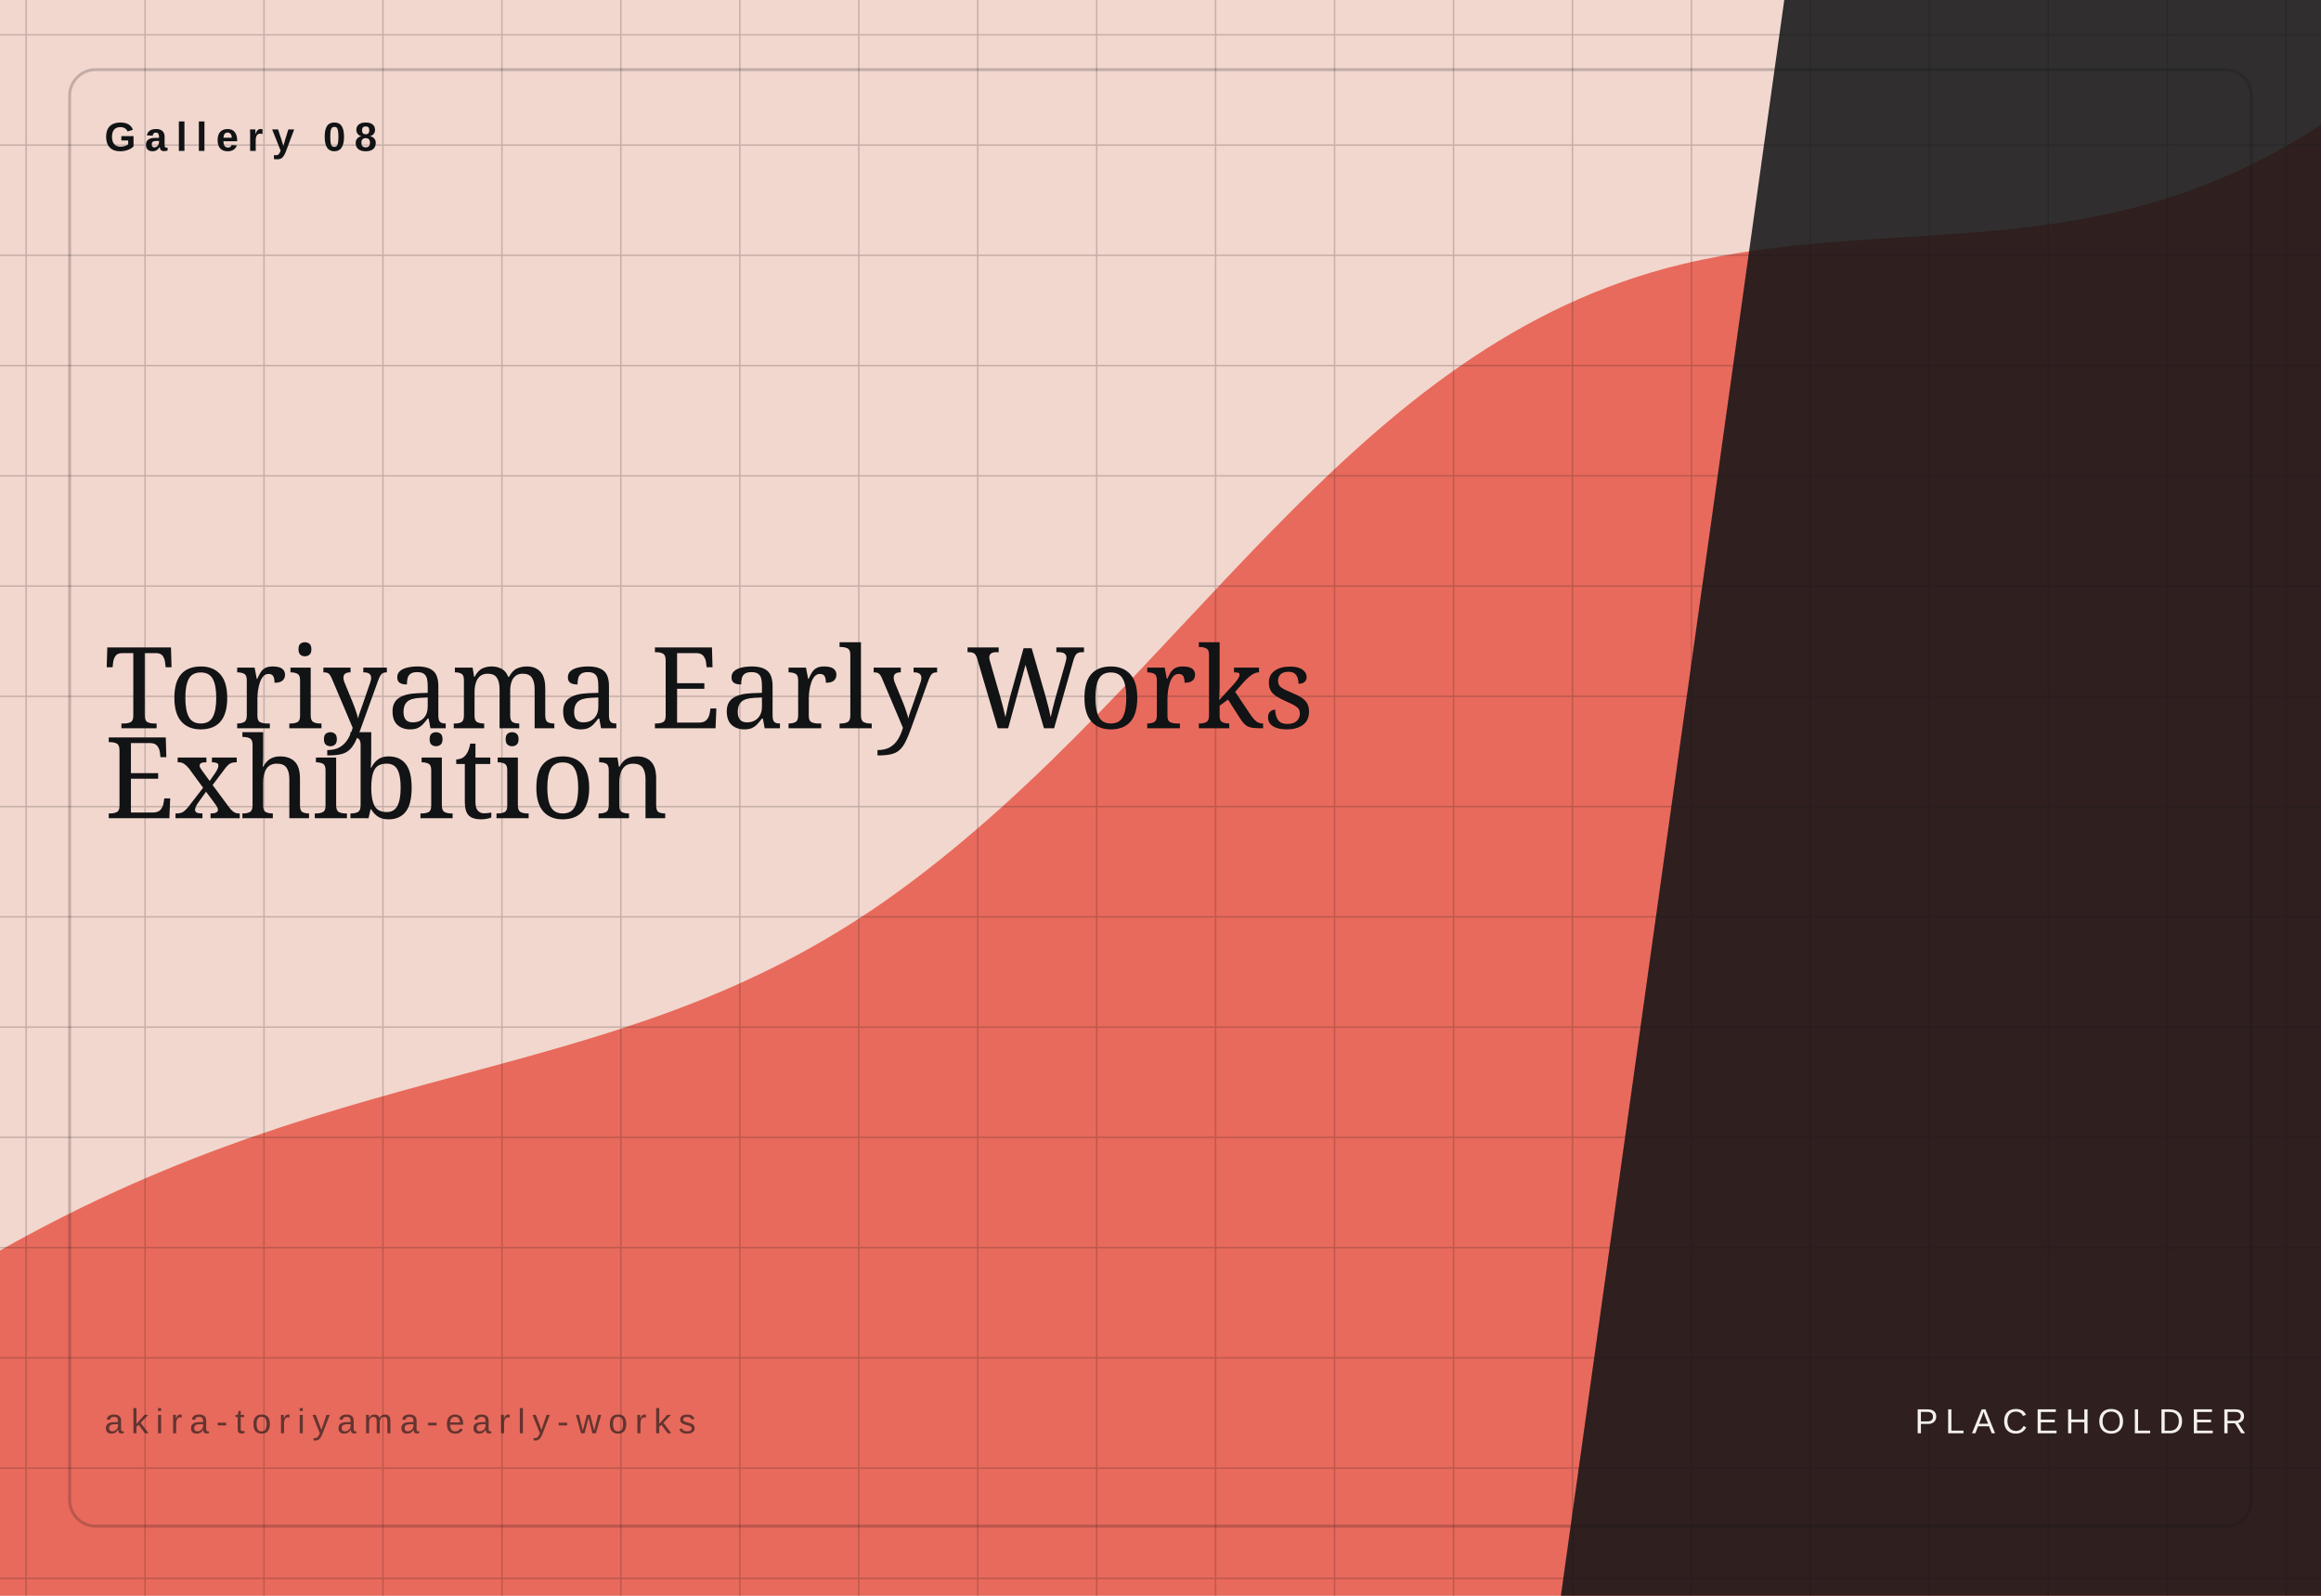
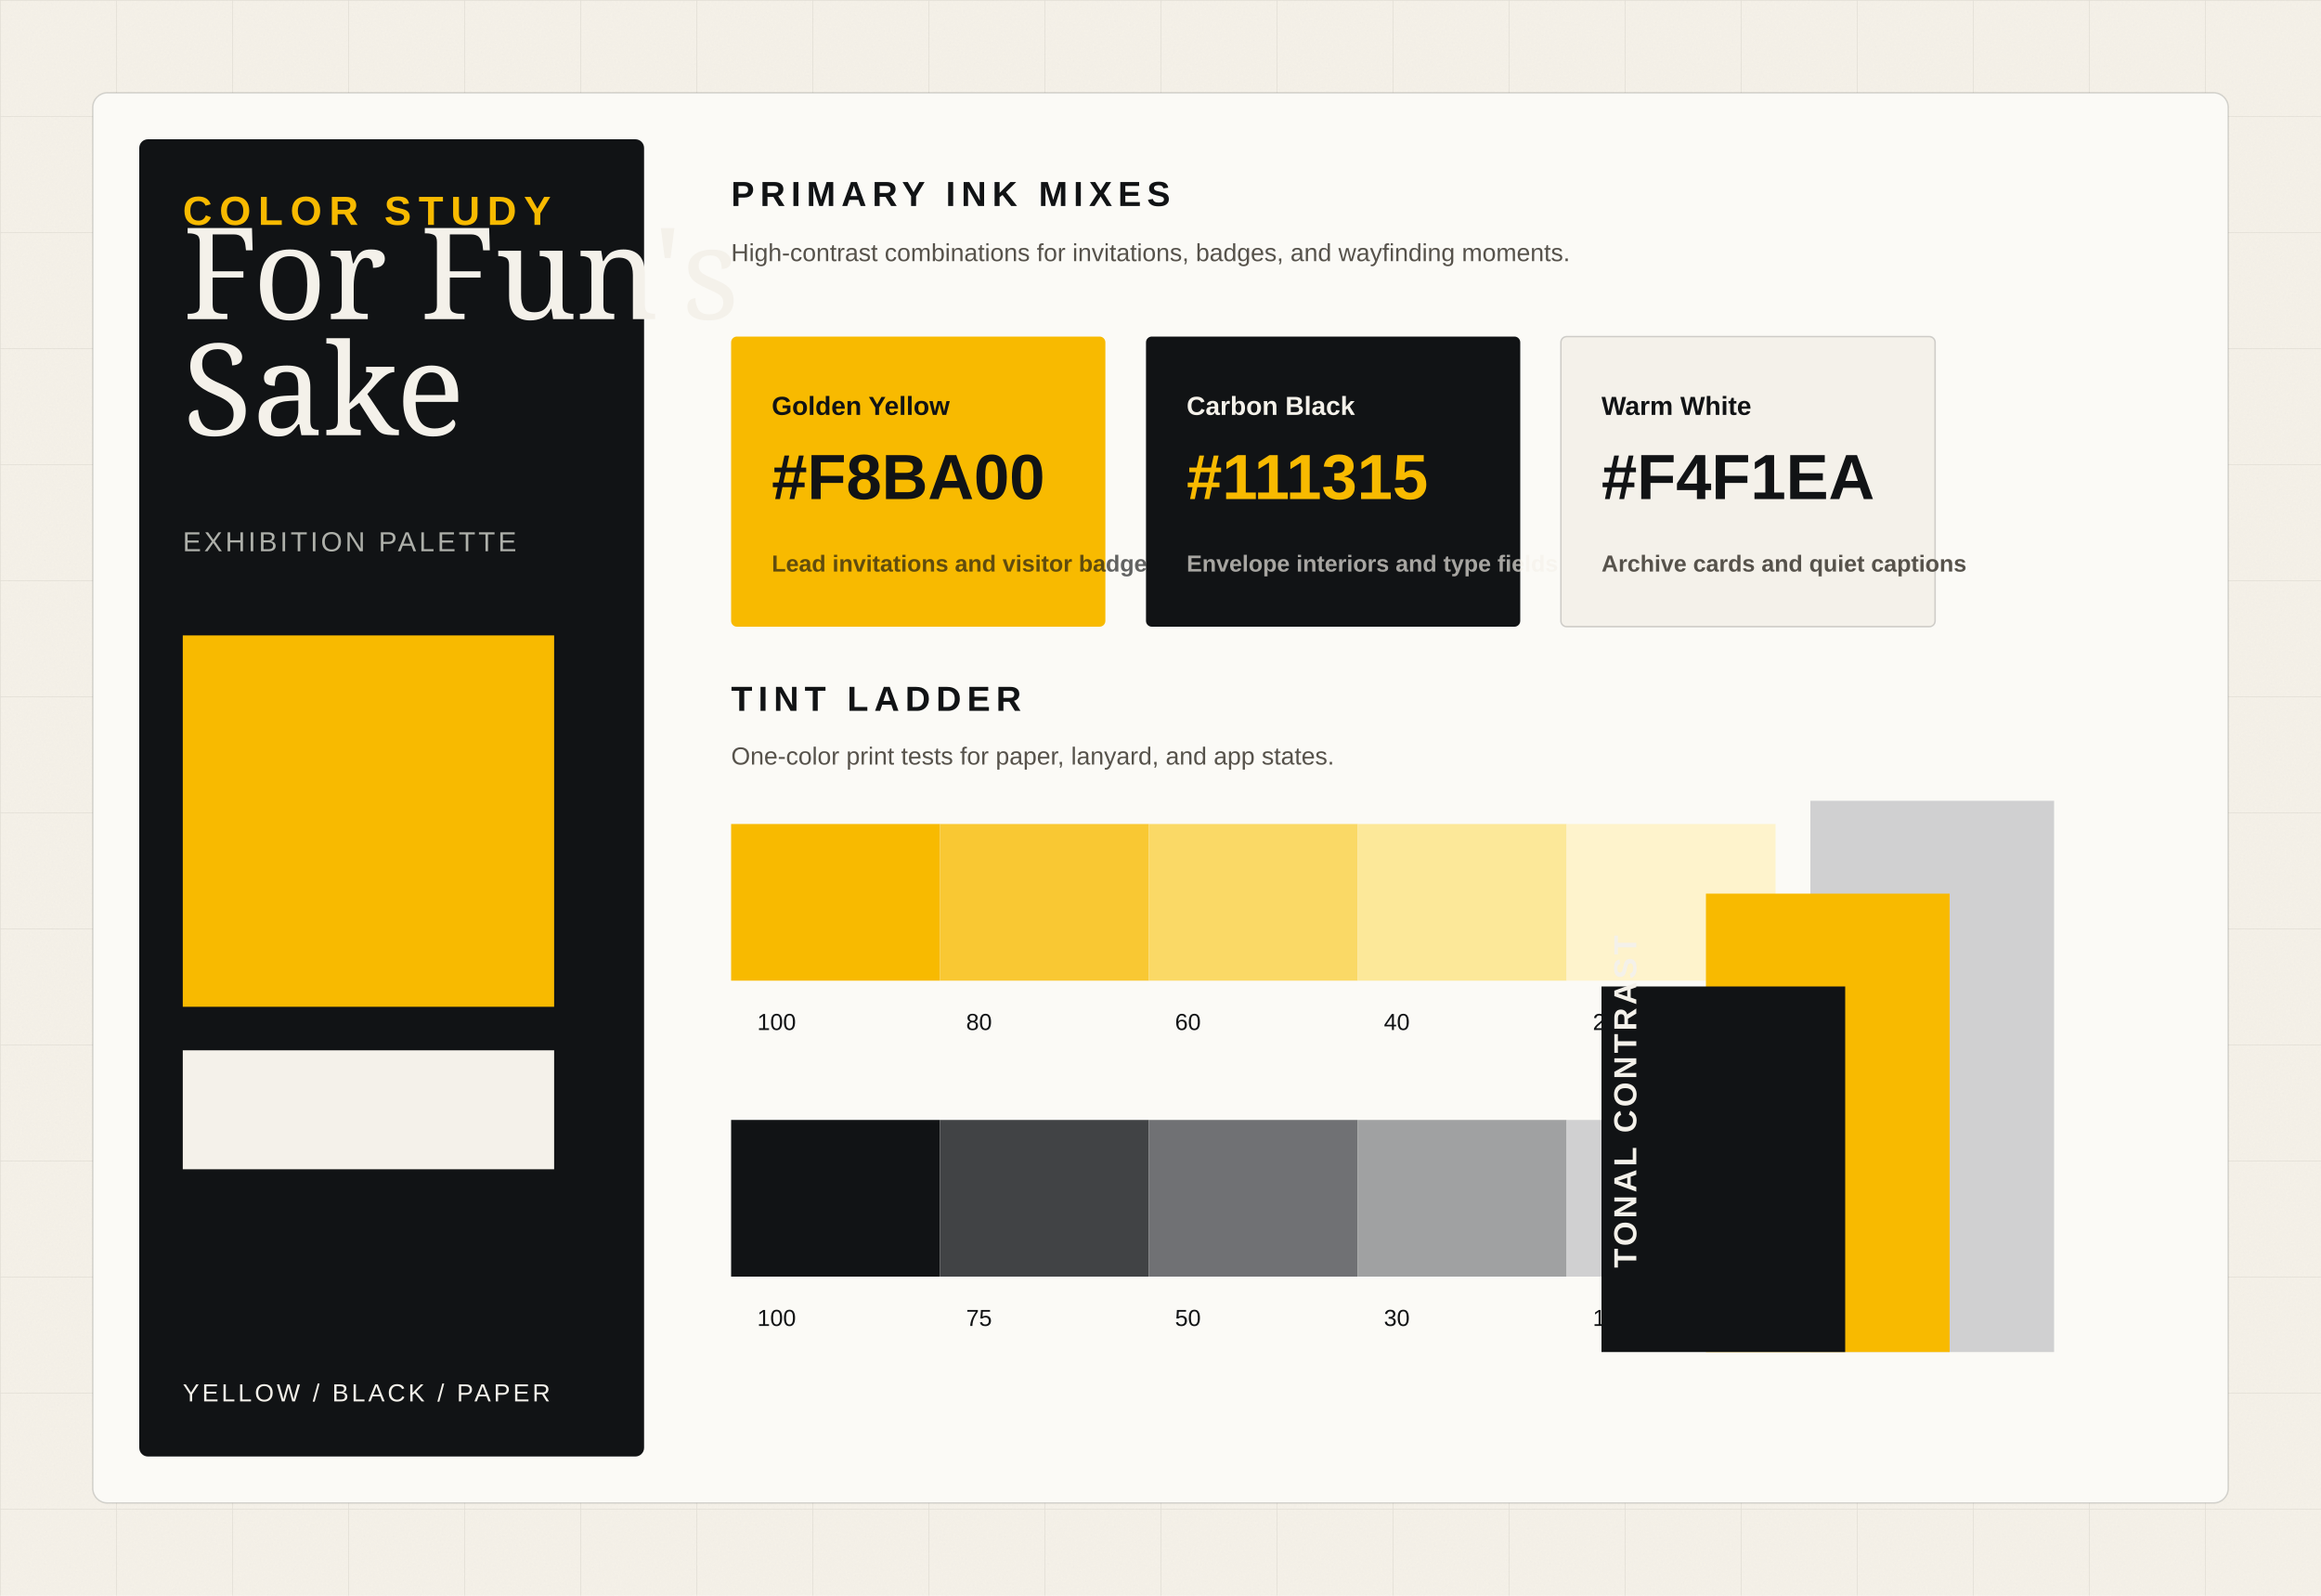
<svg xmlns="http://www.w3.org/2000/svg" width="1600" height="1100" viewBox="0 0 1600 1100" fill="none">
-   <rect width="1600" height="1100" fill="#F4F1EA" />
-   <rect x="0" y="0" width="1600" height="1100" fill="#E64B3C" opacity="0.16" />
-   <path d="M0 862C249 721 431 752 620 614C819 469 930 237 1160 182C1307 147 1447 187 1600 86V1100H0V862Z" fill="#E64B3C" opacity="0.78" />
-   <path d="M1230 0H1600V1100H1076L1230 0Z" fill="#111315" opacity="0.86" />
-   <g opacity="0.2">
-     <path d="M0 24H1600" stroke="#111315" stroke-width="1" />
-     <path d="M0 100H1600" stroke="#111315" stroke-width="1" />
-     <path d="M0 176H1600" stroke="#111315" stroke-width="1" />
-     <path d="M0 252H1600" stroke="#111315" stroke-width="1" />
-     <path d="M0 328H1600" stroke="#111315" stroke-width="1" />
-     <path d="M0 404H1600" stroke="#111315" stroke-width="1" />
-     <path d="M0 480H1600" stroke="#111315" stroke-width="1" />
-     <path d="M0 556H1600" stroke="#111315" stroke-width="1" />
-     <path d="M0 632H1600" stroke="#111315" stroke-width="1" />
-     <path d="M0 708H1600" stroke="#111315" stroke-width="1" />
-     <path d="M0 784H1600" stroke="#111315" stroke-width="1" />
-     <path d="M0 860H1600" stroke="#111315" stroke-width="1" />
-     <path d="M0 936H1600" stroke="#111315" stroke-width="1" />
-     <path d="M0 1012H1600" stroke="#111315" stroke-width="1" />
-     <path d="M0 1088H1600" stroke="#111315" stroke-width="1" />
-     <path d="M0 1164H1600" stroke="#111315" stroke-width="1" />
-     <path d="M18 0V1100" stroke="#111315" stroke-width="1" />
-     <path d="M100 0V1100" stroke="#111315" stroke-width="1" />
-     <path d="M182 0V1100" stroke="#111315" stroke-width="1" />
-     <path d="M264 0V1100" stroke="#111315" stroke-width="1" />
-     <path d="M346 0V1100" stroke="#111315" stroke-width="1" />
-     <path d="M428 0V1100" stroke="#111315" stroke-width="1" />
-     <path d="M510 0V1100" stroke="#111315" stroke-width="1" />
-     <path d="M592 0V1100" stroke="#111315" stroke-width="1" />
-     <path d="M674 0V1100" stroke="#111315" stroke-width="1" />
-     <path d="M756 0V1100" stroke="#111315" stroke-width="1" />
-     <path d="M838 0V1100" stroke="#111315" stroke-width="1" />
-     <path d="M920 0V1100" stroke="#111315" stroke-width="1" />
-     <path d="M1002 0V1100" stroke="#111315" stroke-width="1" />
-     <path d="M1084 0V1100" stroke="#111315" stroke-width="1" />
-     <path d="M1166 0V1100" stroke="#111315" stroke-width="1" />
-     <path d="M1248 0V1100" stroke="#111315" stroke-width="1" />
-     <path d="M1330 0V1100" stroke="#111315" stroke-width="1" />
-     <path d="M1412 0V1100" stroke="#111315" stroke-width="1" />
-     <path d="M1494 0V1100" stroke="#111315" stroke-width="1" />
-     <path d="M1576 0V1100" stroke="#111315" stroke-width="1" />
+   <defs>
+     <filter id="paperNoise" x="0" y="0" width="1600" height="1100" filterUnits="userSpaceOnUse">
+       <feTurbulence type="fractalNoise" baseFrequency="0.74" numOctaves="2" seed="18" />
+       <feColorMatrix type="saturate" values="0" />
+       <feComponentTransfer>
+         <feFuncA type="table" tableValues="0 0.045" />
+       </feComponentTransfer>
+     </filter>
+     <pattern id="grid" width="80" height="80" patternUnits="userSpaceOnUse">
+       <path d="M80 0H0V80" stroke="#111315" stroke-opacity="0.08" stroke-width="1" />
+     </pattern>
+   </defs>
+   <rect width="1600" height="1100" fill="#F5F1E8" />
+   <rect width="1600" height="1100" fill="url(#grid)" />
+   <rect width="1600" height="1100" filter="url(#paperNoise)" />
+   <rect x="64" y="64" width="1472" height="972" rx="10" fill="#FBFAF6" stroke="#111315" stroke-opacity="0.16" />
+   <rect x="96" y="96" width="348" height="908" rx="6" fill="#111315" />
+   <text x="126" y="155" fill="#F8BA00" font-family="Arial, sans-serif" font-size="28" font-weight="700" letter-spacing="5">COLOR STUDY</text>
+   <text x="126" y="220" fill="#F4F1EA" font-family="Georgia, serif" font-size="88">For Fun's</text>
+   <text x="126" y="300" fill="#F4F1EA" font-family="Georgia, serif" font-size="88">Sake</text>
+   <text x="126" y="380" fill="#AEB0AA" font-family="Arial, sans-serif" font-size="19" letter-spacing="2">EXHIBITION PALETTE</text>
+   <rect x="126" y="438" width="256" height="256" fill="#F8BA00" />
+   <rect x="126" y="724" width="256" height="82" fill="#F4F1EA" />
+   <rect x="126" y="830" width="256" height="82" fill="#111315" />
+   <text x="126" y="966" fill="#F4F1EA" font-family="Arial, sans-serif" font-size="17" letter-spacing="2">YELLOW / BLACK / PAPER</text>
+   <g font-family="Arial, sans-serif">
+     <text x="504" y="142" fill="#111315" font-size="24" font-weight="700" letter-spacing="4">PRIMARY INK MIXES</text>
+     <text x="504" y="180" fill="#56524B" font-size="17">High-contrast combinations for invitations, badges, and wayfinding moments.</text>
  </g>
-   <rect x="48" y="48" width="1504" height="1004" rx="18" stroke="#111315" stroke-width="2" opacity="0.22" />
-   <text x="72" y="104" fill="#111315" font-family="Arial, sans-serif" font-size="28" font-weight="700" letter-spacing="6">Gallery 08</text>
-   <text x="72" y="502" fill="#111315" font-family="Georgia, serif" font-size="78" font-weight="400">
-     <tspan x="72" dy="0">Toriyama Early Works</tspan>
-     <tspan x="72" dy="62">Exhibition</tspan>
-   </text>
-   <text x="72" y="988" fill="#111315" font-family="Arial, sans-serif" font-size="24" letter-spacing="5" opacity="0.62">akira-toriyama-early-works</text>
-   <text x="1320" y="988" fill="#F4F1EA" font-family="Arial, sans-serif" font-size="24" letter-spacing="5">PLACEHOLDER</text>
+   <g font-family="Arial, sans-serif" font-size="18" font-weight="700">
+     <rect x="504" y="232" width="258" height="200" rx="4" fill="#F8BA00" />
+     <text x="532" y="286" fill="#111315">Golden Yellow</text>
+     <text x="532" y="344" fill="#111315" font-size="44">#F8BA00</text>
+     <text x="532" y="394" fill="#111315" font-size="16" opacity="0.66">Lead invitations and visitor badges</text>
+     <rect x="790" y="232" width="258" height="200" rx="4" fill="#111315" />
+     <text x="818" y="286" fill="#F4F1EA">Carbon Black</text>
+     <text x="818" y="344" fill="#F8BA00" font-size="44">#111315</text>
+     <text x="818" y="394" fill="#F4F1EA" font-size="16" opacity="0.66">Envelope interiors and type fields</text>
+     <rect x="1076" y="232" width="258" height="200" rx="4" fill="#F4F1EA" stroke="#111315" stroke-opacity="0.18" />
+     <text x="1104" y="286" fill="#111315">Warm White</text>
+     <text x="1104" y="344" fill="#111315" font-size="44">#F4F1EA</text>
+     <text x="1104" y="394" fill="#56524B" font-size="16">Archive cards and quiet captions</text>
+   </g>
+   <g transform="translate(504 490)" font-family="Arial, sans-serif">
+     <text x="0" y="0" fill="#111315" font-size="24" font-weight="700" letter-spacing="4">TINT LADDER</text>
+     <text x="0" y="37" fill="#56524B" font-size="17">One-color print tests for paper, lanyard, and app states.</text>
+     <g transform="translate(0 78)">
+       <rect width="144" height="108" fill="#F8BA00" />
+       <rect x="144" width="144" height="108" fill="#F9C833" />
+       <rect x="288" width="144" height="108" fill="#FAD966" />
+       <rect x="432" width="144" height="108" fill="#FCE899" />
+       <rect x="576" width="144" height="108" fill="#FEF3CC" />
+       <text x="18" y="142" fill="#111315" font-size="16">100</text>
+       <text x="162" y="142" fill="#111315" font-size="16">80</text>
+       <text x="306" y="142" fill="#111315" font-size="16">60</text>
+       <text x="450" y="142" fill="#111315" font-size="16">40</text>
+       <text x="594" y="142" fill="#111315" font-size="16">20</text>
+     </g>
+     <g transform="translate(0 282)">
+       <rect width="144" height="108" fill="#111315" />
+       <rect x="144" width="144" height="108" fill="#414345" />
+       <rect x="288" width="144" height="108" fill="#707174" />
+       <rect x="432" width="144" height="108" fill="#A0A1A2" />
+       <rect x="576" width="144" height="108" fill="#D0D0D1" />
+       <text x="18" y="142" fill="#111315" font-size="16">100</text>
+       <text x="162" y="142" fill="#111315" font-size="16">75</text>
+       <text x="306" y="142" fill="#111315" font-size="16">50</text>
+       <text x="450" y="142" fill="#111315" font-size="16">30</text>
+       <text x="594" y="142" fill="#111315" font-size="16">15</text>
+     </g>
+   </g>
+   <g transform="translate(1248 552)">
+     <rect x="0" y="0" width="168" height="380" fill="#D0D0D1" />
+     <rect x="-72" y="64" width="168" height="316" fill="#F8BA00" />
+     <rect x="-144" y="128" width="168" height="252" fill="#111315" />
+     <text x="-120" y="322" fill="#F4F1EA" font-family="Arial, sans-serif" font-size="22" font-weight="700" letter-spacing="2" transform="rotate(-90 -120 322)">TONAL CONTRAST</text>
+   </g>
</svg>
